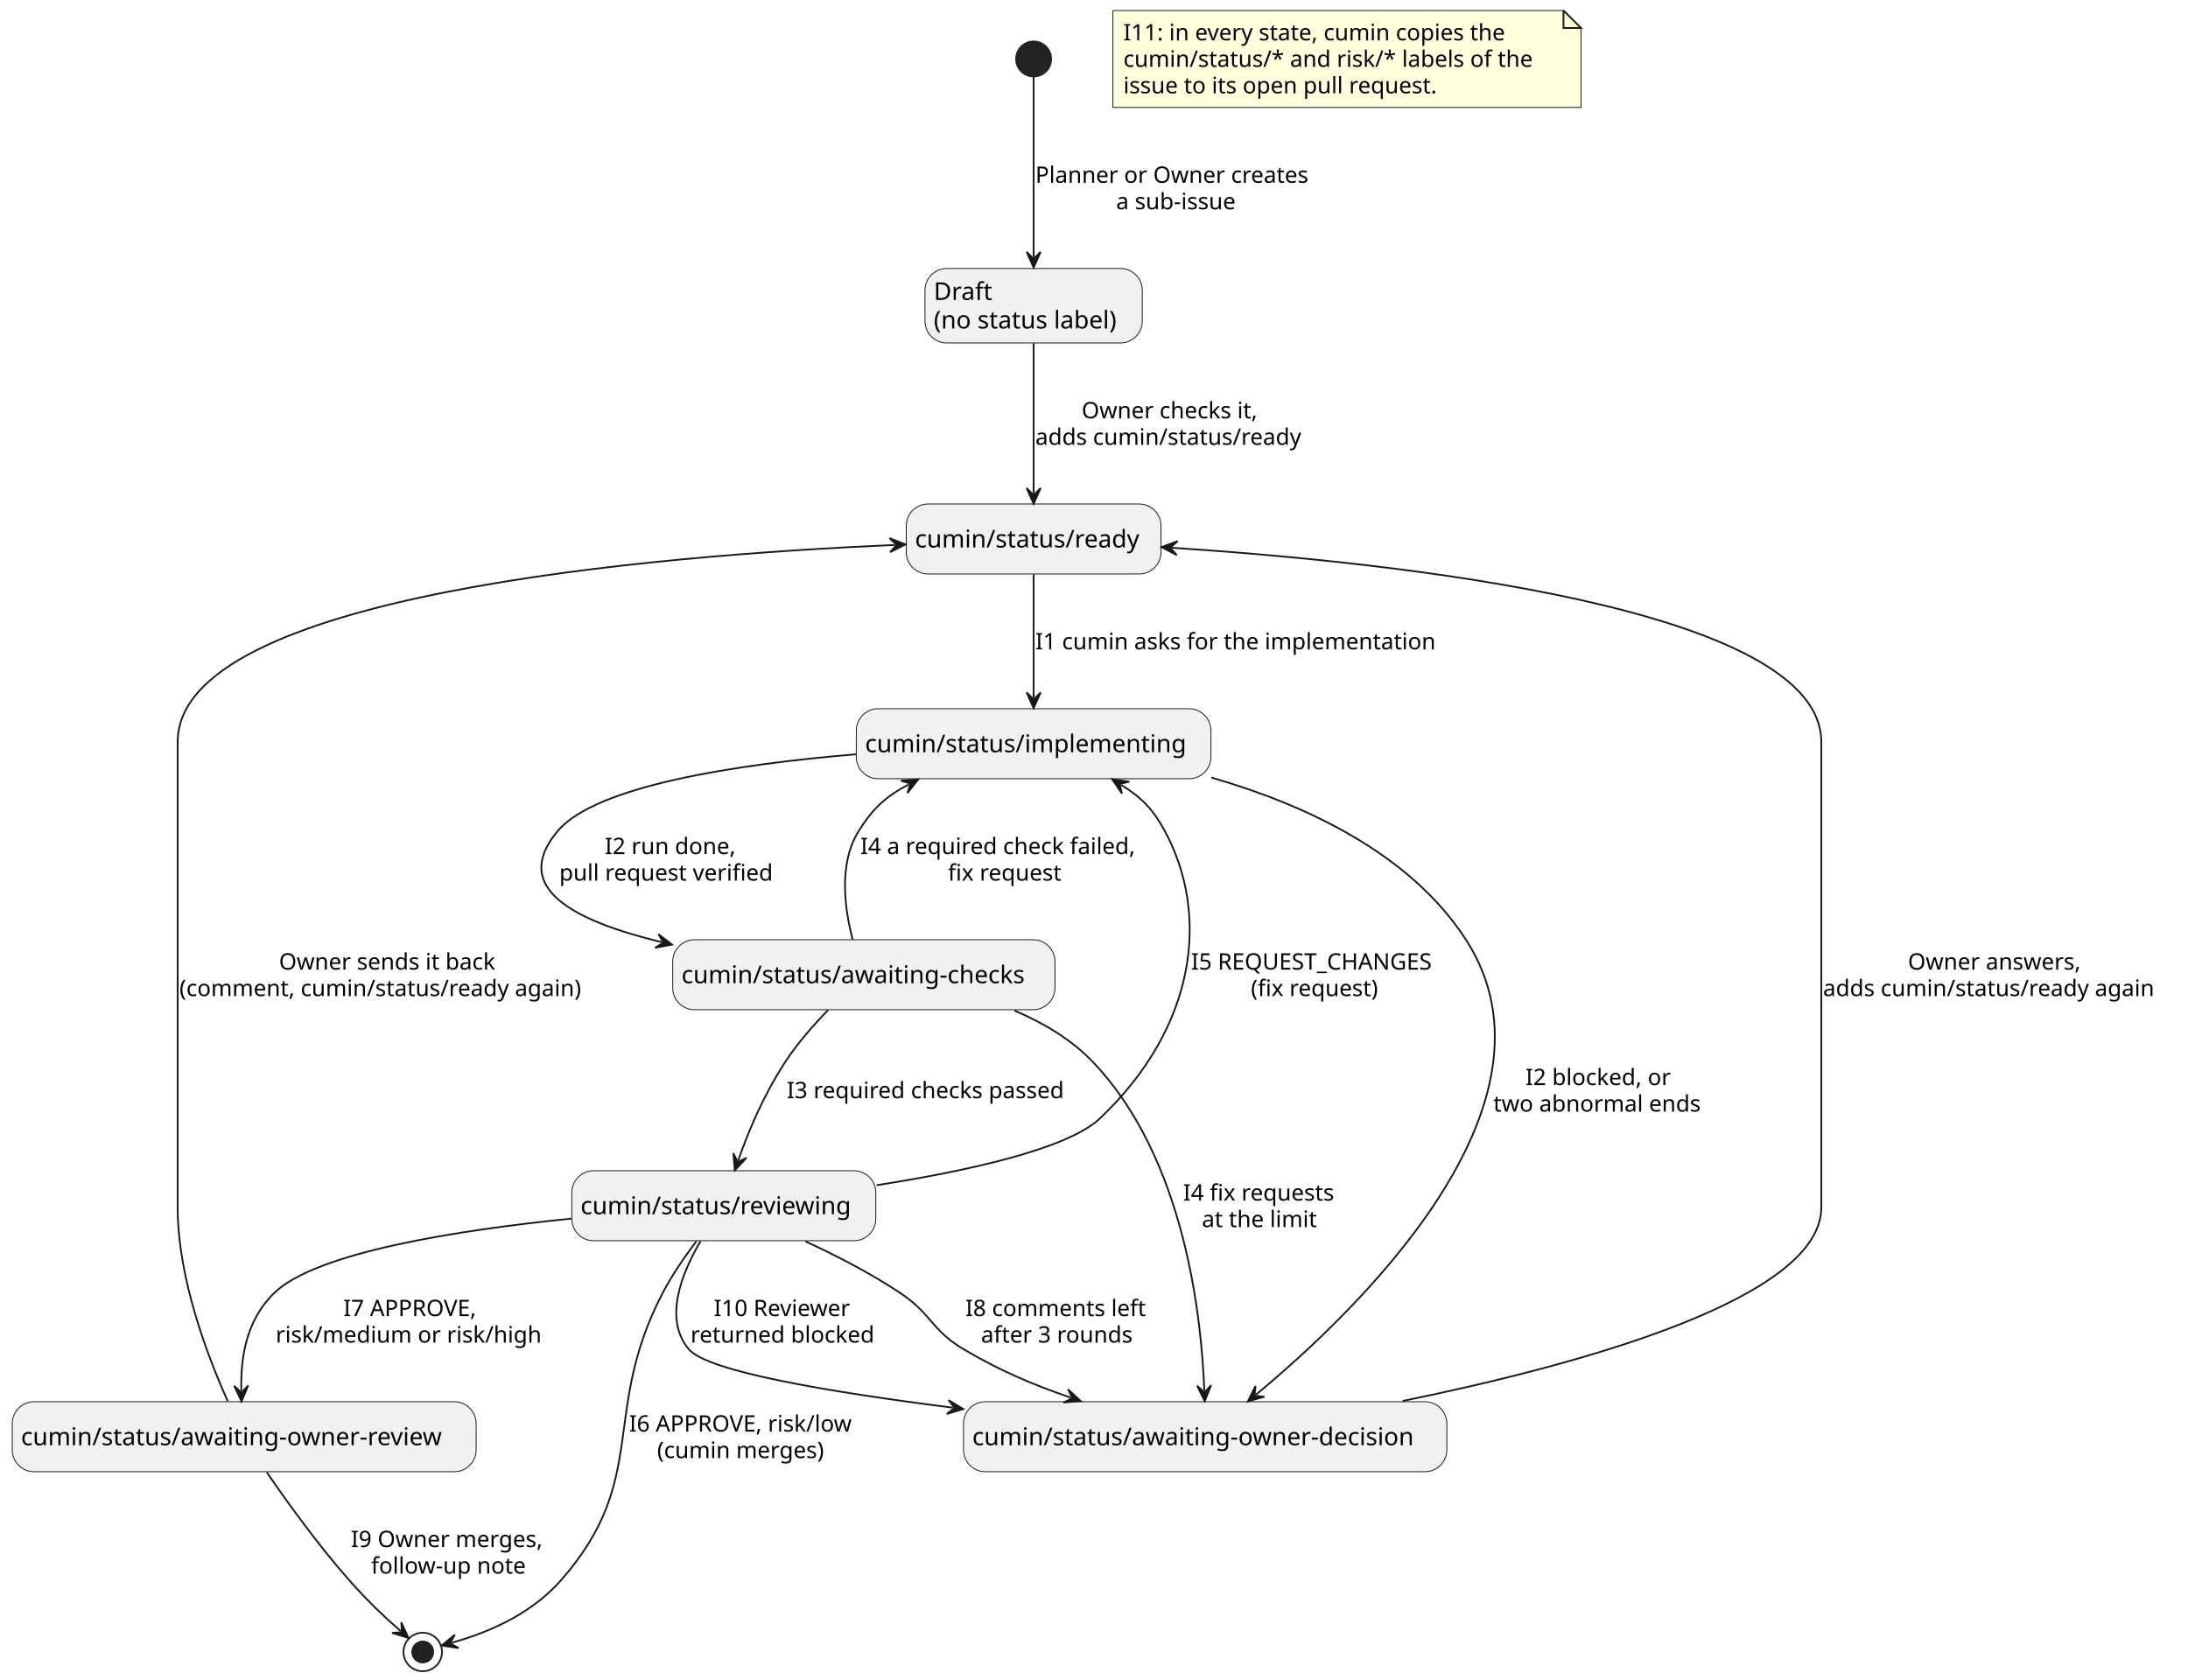
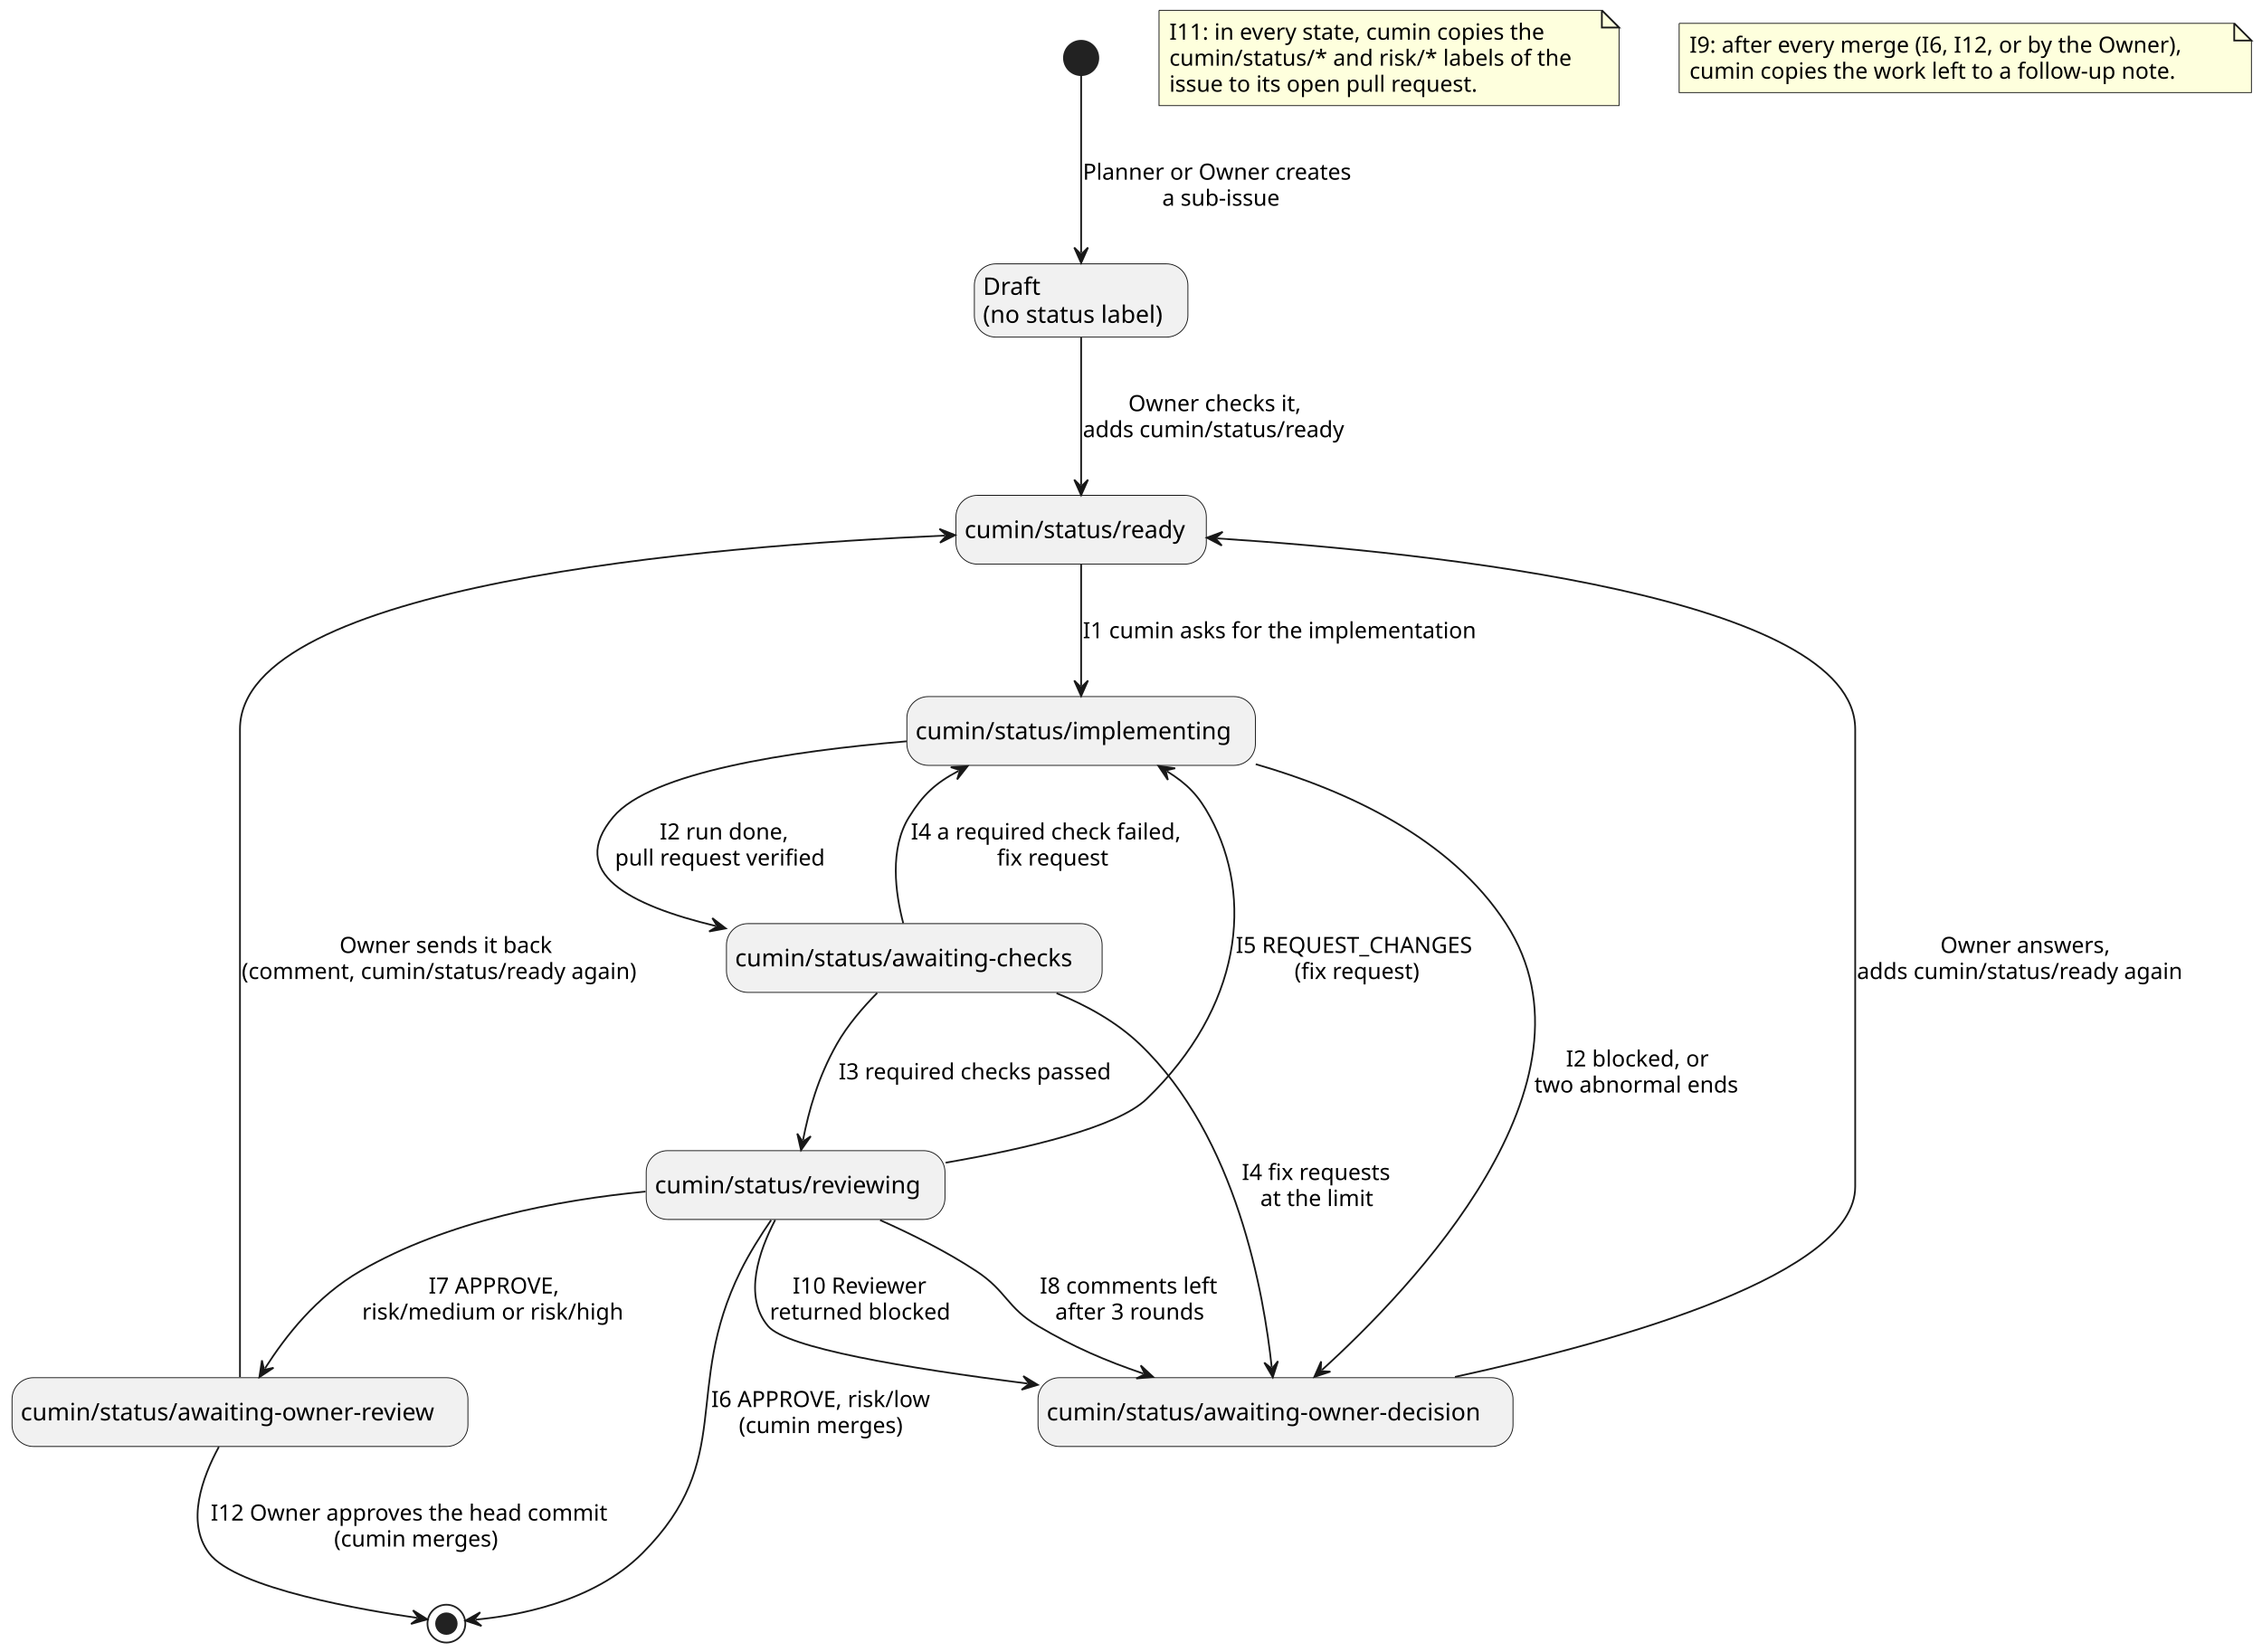
- <svg xmlns="http://www.w3.org/2000/svg" contentStyleType="text/css" data-diagram-type="STATE" height="960px" preserveAspectRatio="none" style="width:1250px;height:960px;background:#FFFFFF;" version="1.1" viewBox="0 0 1250 960" width="1250px" zoomAndPan="magnify">
+ <svg xmlns="http://www.w3.org/2000/svg" contentStyleType="text/css" data-diagram-type="STATE" height="960px" preserveAspectRatio="none" style="width:1315px;height:960px;background:#FFFFFF;" version="1.1" viewBox="0 0 1315 960" width="1315px" zoomAndPan="magnify">
  <defs />
  <g>
-     <rect fill="#F1F1F1" height="42.594" rx="12.5" ry="12.5" style="stroke:#181818;stroke-width:0.5;" width="124.14" x="528.44" y="153.4" />
-     <text fill="#000000" font-family="sans-serif" font-size="14" lengthAdjust="spacing" textLength="35.533" x="533.44" y="171.395">Draft</text>
-     <text fill="#000000" font-family="sans-serif" font-size="14" lengthAdjust="spacing" textLength="114.14" x="533.44" y="187.692">(no status label)</text>
-     <rect fill="#F1F1F1" height="40" rx="12.5" ry="12.5" style="stroke:#181818;stroke-width:0.5;" width="145.543" x="517.74" y="287.99" />
-     <text fill="#000000" font-family="sans-serif" font-size="14" lengthAdjust="spacing" textLength="135.543" x="522.74" y="312.837">cumin/status/ready</text>
-     <rect fill="#F1F1F1" height="40" rx="12.5" ry="12.5" style="stroke:#181818;stroke-width:0.5;" width="202.602" x="489.21" y="404.99" />
-     <text fill="#000000" font-family="sans-serif" font-size="14" lengthAdjust="spacing" textLength="192.602" x="494.21" y="429.837">cumin/status/implementing</text>
-     <rect fill="#F1F1F1" height="40" rx="12.5" ry="12.5" style="stroke:#181818;stroke-width:0.5;" width="218.394" x="384.32" y="536.99" />
-     <text fill="#000000" font-family="sans-serif" font-size="14" lengthAdjust="spacing" textLength="208.394" x="389.32" y="561.837">cumin/status/awaiting-checks</text>
-     <rect fill="#F1F1F1" height="40" rx="12.5" ry="12.5" style="stroke:#181818;stroke-width:0.5;" width="173.68" x="326.67" y="668.99" />
-     <text fill="#000000" font-family="sans-serif" font-size="14" lengthAdjust="spacing" textLength="163.68" x="331.67" y="693.837">cumin/status/reviewing</text>
+     <rect fill="#F1F1F1" height="42.594" rx="12.5" ry="12.5" style="stroke:#181818;stroke-width:0.5;" width="124.14" x="566.44" y="153.4" />
+     <text fill="#000000" font-family="sans-serif" font-size="14" lengthAdjust="spacing" textLength="35.533" x="571.44" y="171.395">Draft</text>
+     <text fill="#000000" font-family="sans-serif" font-size="14" lengthAdjust="spacing" textLength="114.14" x="571.44" y="187.692">(no status label)</text>
+     <rect fill="#F1F1F1" height="40" rx="12.5" ry="12.5" style="stroke:#181818;stroke-width:0.5;" width="145.543" x="555.74" y="287.99" />
+     <text fill="#000000" font-family="sans-serif" font-size="14" lengthAdjust="spacing" textLength="135.543" x="560.74" y="312.837">cumin/status/ready</text>
+     <rect fill="#F1F1F1" height="40" rx="12.5" ry="12.5" style="stroke:#181818;stroke-width:0.5;" width="202.602" x="527.21" y="404.99" />
+     <text fill="#000000" font-family="sans-serif" font-size="14" lengthAdjust="spacing" textLength="192.602" x="532.21" y="429.837">cumin/status/implementing</text>
+     <rect fill="#F1F1F1" height="40" rx="12.5" ry="12.5" style="stroke:#181818;stroke-width:0.5;" width="218.394" x="422.32" y="536.99" />
+     <text fill="#000000" font-family="sans-serif" font-size="14" lengthAdjust="spacing" textLength="208.394" x="427.32" y="561.837">cumin/status/awaiting-checks</text>
+     <rect fill="#F1F1F1" height="40" rx="12.5" ry="12.5" style="stroke:#181818;stroke-width:0.5;" width="173.68" x="375.67" y="668.99" />
+     <text fill="#000000" font-family="sans-serif" font-size="14" lengthAdjust="spacing" textLength="163.68" x="380.67" y="693.837">cumin/status/reviewing</text>
    <rect fill="#F1F1F1" height="40" rx="12.5" ry="12.5" style="stroke:#181818;stroke-width:0.5;" width="265.028" x="7" y="800.99" />
    <text fill="#000000" font-family="sans-serif" font-size="14" lengthAdjust="spacing" textLength="255.028" x="12" y="825.837">cumin/status/awaiting-owner-review</text>
-     <rect fill="#F1F1F1" height="40" rx="12.5" ry="12.5" style="stroke:#181818;stroke-width:0.5;" width="276.13" x="550.45" y="800.99" />
-     <text fill="#000000" font-family="sans-serif" font-size="14" lengthAdjust="spacing" textLength="266.13" x="555.45" y="825.837">cumin/status/awaiting-owner-decision</text>
+     <rect fill="#F1F1F1" height="40" rx="12.5" ry="12.5" style="stroke:#181818;stroke-width:0.5;" width="276.13" x="603.45" y="800.99" />
+     <text fill="#000000" font-family="sans-serif" font-size="14" lengthAdjust="spacing" textLength="266.13" x="608.45" y="825.837">cumin/status/awaiting-owner-decision</text>
    <g class="entity" data-entity="I11" data-source-line="32" data-uid="ent0009" id="entity_I11">
-       <path d="M635.79,6 L635.79,61.398 L903.231,61.398 L903.231,16 L893.231,6 L635.79,6" fill="#FEFFDD" style="stroke:#181818;stroke-width:0.5;" />
-       <path d="M893.231,6 L893.231,16 L903.231,16 L893.231,6" fill="#FEFFDD" style="stroke:#181818;stroke-width:1;" />
-       <text fill="#000000" font-family="sans-serif" font-size="13" lengthAdjust="spacing" textLength="238.164" x="641.79" y="23.067">I11: in every state, cumin copies the</text>
-       <text fill="#000000" font-family="sans-serif" font-size="13" lengthAdjust="spacing" textLength="246.441" x="641.79" y="38.2">cumin/status/* and risk/* labels of the</text>
-       <text fill="#000000" font-family="sans-serif" font-size="13" lengthAdjust="spacing" textLength="192.582" x="641.79" y="53.333">issue to its open pull request.</text>
+       <path d="M673.79,6 L673.79,61.398 L941.231,61.398 L941.231,16 L931.231,6 L673.79,6" fill="#FEFFDD" style="stroke:#181818;stroke-width:0.5;" />
+       <path d="M931.231,6 L931.231,16 L941.231,16 L931.231,6" fill="#FEFFDD" style="stroke:#181818;stroke-width:1;" />
+       <text fill="#000000" font-family="sans-serif" font-size="13" lengthAdjust="spacing" textLength="238.164" x="679.79" y="23.067">I11: in every state, cumin copies the</text>
+       <text fill="#000000" font-family="sans-serif" font-size="13" lengthAdjust="spacing" textLength="246.441" x="679.79" y="38.2">cumin/status/* and risk/* labels of the</text>
+       <text fill="#000000" font-family="sans-serif" font-size="13" lengthAdjust="spacing" textLength="192.582" x="679.79" y="53.333">issue to its open pull request.</text>
    </g>
-     <ellipse cx="590.51" cy="33.7" fill="#222222" rx="10" ry="10" style="stroke:#222222;stroke-width:1;" />
-     <ellipse cx="241.51" cy="943.99" fill="none" rx="11" ry="11" style="stroke:#222222;stroke-width:1;" />
-     <ellipse cx="241.51" cy="943.99" fill="#222222" rx="6" ry="6" style="stroke:#222222;stroke-width:1;" />
+     <g class="entity" data-entity="I9" data-source-line="33" data-uid="ent0010" id="entity_I9">
+       <path d="M976.17,13.56 L976.17,53.826 L1308.859,53.826 L1308.859,23.56 L1298.859,13.56 L976.17,13.56" fill="#FEFFDD" style="stroke:#181818;stroke-width:0.5;" />
+       <path d="M1298.859,13.56 L1298.859,23.56 L1308.859,23.56 L1298.859,13.56" fill="#FEFFDD" style="stroke:#181818;stroke-width:1;" />
+       <text fill="#000000" font-family="sans-serif" font-size="13" lengthAdjust="spacing" textLength="311.689" x="982.17" y="30.627">I9: after every merge (I6, I12, or by the Owner),</text>
+       <text fill="#000000" font-family="sans-serif" font-size="13" lengthAdjust="spacing" textLength="302.732" x="982.17" y="45.76">cumin copies the work left to a follow-up note.</text>
+     </g>
+     <ellipse cx="628.51" cy="33.7" fill="#222222" rx="10" ry="10" style="stroke:#222222;stroke-width:1;" />
+     <ellipse cx="259.51" cy="943.99" fill="none" rx="11" ry="11" style="stroke:#222222;stroke-width:1;" />
+     <ellipse cx="259.51" cy="943.99" fill="#222222" rx="6" ry="6" style="stroke:#222222;stroke-width:1;" />
    <g class="link" data-entity-1=".start." data-entity-2="Draft" data-source-line="15" data-uid="lnk3" id="link_.start._Draft">
-       <path d="M590.51,43.82 C590.51,65.8 590.51,116.17 590.51,146.92" fill="none" id="*start*-to-Draft" style="stroke:#181818;stroke-width:1;" />
-       <polygon fill="#181818" points="590.51,152.92,594.51,143.92,590.51,147.92,586.51,143.92,590.51,152.92" style="stroke:#181818;stroke-width:1;" />
-       <text fill="#000000" font-family="sans-serif" font-size="13" lengthAdjust="spacing" textLength="165.706" x="591.51" y="104.467">Planner or Owner creates</text>
-       <text fill="#000000" font-family="sans-serif" font-size="13" lengthAdjust="spacing" textLength="73.449" x="637.638" y="119.6">a sub-issue</text>
+       <path d="M628.51,43.82 C628.51,65.8 628.51,116.17 628.51,146.92" fill="none" id="*start*-to-Draft" style="stroke:#181818;stroke-width:1;" />
+       <polygon fill="#181818" points="628.51,152.92,632.51,143.92,628.51,147.92,624.51,143.92,628.51,152.92" style="stroke:#181818;stroke-width:1;" />
+       <text fill="#000000" font-family="sans-serif" font-size="13" lengthAdjust="spacing" textLength="165.706" x="629.51" y="104.467">Planner or Owner creates</text>
+       <text fill="#000000" font-family="sans-serif" font-size="13" lengthAdjust="spacing" textLength="73.449" x="675.638" y="119.6">a sub-issue</text>
    </g>
    <g class="link" data-entity-1="Draft" data-entity-2="Ready" data-source-line="16" data-uid="lnk4" id="link_Draft_Ready">
-       <path d="M590.51,196.21 C590.51,221.31 590.51,257.47 590.51,281.9" fill="none" id="Draft-to-Ready" style="stroke:#181818;stroke-width:1;" />
-       <polygon fill="#181818" points="590.51,287.9,594.51,278.9,590.51,282.9,586.51,278.9,590.51,287.9" style="stroke:#181818;stroke-width:1;" />
-       <text fill="#000000" font-family="sans-serif" font-size="13" lengthAdjust="spacing" textLength="108.386" x="617.935" y="239.057">Owner checks it,</text>
-       <text fill="#000000" font-family="sans-serif" font-size="13" lengthAdjust="spacing" textLength="161.237" x="591.51" y="254.19">adds cumin/status/ready</text>
+       <path d="M628.51,196.21 C628.51,221.31 628.51,257.47 628.51,281.9" fill="none" id="Draft-to-Ready" style="stroke:#181818;stroke-width:1;" />
+       <polygon fill="#181818" points="628.51,287.9,632.51,278.9,628.51,282.9,624.51,278.9,628.51,287.9" style="stroke:#181818;stroke-width:1;" />
+       <text fill="#000000" font-family="sans-serif" font-size="13" lengthAdjust="spacing" textLength="108.386" x="655.935" y="239.057">Owner checks it,</text>
+       <text fill="#000000" font-family="sans-serif" font-size="13" lengthAdjust="spacing" textLength="161.237" x="629.51" y="254.19">adds cumin/status/ready</text>
    </g>
    <g class="link" data-entity-1="Ready" data-entity-2="Implementing" data-source-line="17" data-uid="lnk5" id="link_Ready_Implementing">
-       <path d="M590.51,328.24 C590.51,349.47 590.51,377.43 590.51,398.68" fill="none" id="Ready-to-Implementing" style="stroke:#181818;stroke-width:1;" />
-       <polygon fill="#181818" points="590.51,404.68,594.51,395.68,590.51,399.68,586.51,395.68,590.51,404.68" style="stroke:#181818;stroke-width:1;" />
-       <text fill="#000000" font-family="sans-serif" font-size="13" lengthAdjust="spacing" textLength="243.921" x="591.51" y="371.057">I1 cumin asks for the implementation</text>
+       <path d="M628.51,328.24 C628.51,349.47 628.51,377.43 628.51,398.68" fill="none" id="Ready-to-Implementing" style="stroke:#181818;stroke-width:1;" />
+       <polygon fill="#181818" points="628.51,404.68,632.51,395.68,628.51,399.68,624.51,395.68,628.51,404.68" style="stroke:#181818;stroke-width:1;" />
+       <text fill="#000000" font-family="sans-serif" font-size="13" lengthAdjust="spacing" textLength="243.921" x="629.51" y="371.057">I1 cumin asks for the implementation</text>
    </g>
    <g class="link" data-entity-1="Implementing" data-entity-2="Checks" data-source-line="18" data-uid="lnk6" id="link_Implementing_Checks">
-       <path d="M489.02,431 C421.09,436.72 340.29,448.94 318.51,474.99 C291.3,507.55 328.098,526.312 378.088,538.382" fill="none" id="Implementing-to-Checks" style="stroke:#181818;stroke-width:1;" />
-       <polygon fill="#181818" points="383.92,539.79,376.11,533.789,379.06,538.616,374.233,541.566,383.92,539.79" style="stroke:#181818;stroke-width:1;" />
-       <text fill="#000000" font-family="sans-serif" font-size="13" lengthAdjust="spacing" textLength="78.768" x="345.51" y="488.057">I2 run done,</text>
-       <text fill="#000000" font-family="sans-serif" font-size="13" lengthAdjust="spacing" textLength="130.768" x="319.51" y="503.19">pull request verified</text>
+       <path d="M527.02,431 C459.09,436.72 378.29,448.94 356.51,474.99 C329.3,507.55 366.098,526.312 416.088,538.382" fill="none" id="Implementing-to-Checks" style="stroke:#181818;stroke-width:1;" />
+       <polygon fill="#181818" points="421.92,539.79,414.11,533.789,417.06,538.616,412.233,541.566,421.92,539.79" style="stroke:#181818;stroke-width:1;" />
+       <text fill="#000000" font-family="sans-serif" font-size="13" lengthAdjust="spacing" textLength="78.768" x="383.51" y="488.057">I2 run done,</text>
+       <text fill="#000000" font-family="sans-serif" font-size="13" lengthAdjust="spacing" textLength="130.768" x="357.51" y="503.19">pull request verified</text>
    </g>
    <g class="link" data-entity-1="Checks" data-entity-2="Implementing" data-source-line="21" data-uid="lnk9" id="link_Checks_Implementing">
-       <path d="M487.09,536.76 C482.51,519.29 478.97,493.5 490.51,474.99 C498.54,462.11 505.74,455.315 519.231,448.214" fill="none" id="Checks-to-Implementing" style="stroke:#181818;stroke-width:1;" />
-       <polygon fill="#181818" points="524.54,445.42,514.713,446.072,520.115,447.749,518.439,453.151,524.54,445.42" style="stroke:#181818;stroke-width:1;" />
-       <text fill="#000000" font-family="sans-serif" font-size="13" lengthAdjust="spacing" textLength="169.851" x="491.51" y="488.057">I4 a required check failed,</text>
-       <text fill="#000000" font-family="sans-serif" font-size="13" lengthAdjust="spacing" textLength="69.716" x="541.577" y="503.19">fix request</text>
+       <path d="M525.09,536.76 C520.51,519.29 516.97,493.5 528.51,474.99 C536.54,462.11 543.74,455.315 557.231,448.214" fill="none" id="Checks-to-Implementing" style="stroke:#181818;stroke-width:1;" />
+       <polygon fill="#181818" points="562.54,445.42,552.713,446.072,558.115,447.749,556.439,453.151,562.54,445.42" style="stroke:#181818;stroke-width:1;" />
+       <text fill="#000000" font-family="sans-serif" font-size="13" lengthAdjust="spacing" textLength="169.851" x="529.51" y="488.057">I4 a required check failed,</text>
+       <text fill="#000000" font-family="sans-serif" font-size="13" lengthAdjust="spacing" textLength="69.716" x="579.577" y="503.19">fix request</text>
    </g>
    <g class="link" data-entity-1="Implementing" data-entity-2="Decision" data-source-line="19" data-uid="lnk7" id="link_Implementing_Decision">
-       <path d="M692.02,444.31 C745,459.59 805.34,487.25 837.51,536.99 C898.74,631.63 773.789,750.3 717.519,796.96" fill="none" id="Implementing-to-Decision" style="stroke:#181818;stroke-width:1;" />
-       <polygon fill="#181818" points="712.9,800.79,722.381,798.124,716.749,797.598,717.275,791.966,712.9,800.79" style="stroke:#181818;stroke-width:1;" />
-       <text fill="#000000" font-family="sans-serif" font-size="13" lengthAdjust="spacing" textLength="88.543" x="871.492" y="620.057">I2 blocked, or</text>
-       <text fill="#000000" font-family="sans-serif" font-size="13" lengthAdjust="spacing" textLength="125.207" x="853.16" y="635.19">two abnormal ends</text>
+       <path d="M730.02,444.31 C783,459.59 843.34,487.25 875.51,536.99 C935.46,629.64 820.511,749.265 768.511,796.505" fill="none" id="Implementing-to-Decision" style="stroke:#181818;stroke-width:1;" />
+       <polygon fill="#181818" points="764.07,800.54,773.421,797.449,767.771,797.178,768.042,791.528,764.07,800.54" style="stroke:#181818;stroke-width:1;" />
+       <text fill="#000000" font-family="sans-serif" font-size="13" lengthAdjust="spacing" textLength="88.543" x="910.332" y="620.057">I2 blocked, or</text>
+       <text fill="#000000" font-family="sans-serif" font-size="13" lengthAdjust="spacing" textLength="125.207" x="892" y="635.19">two abnormal ends</text>
    </g>
    <g class="link" data-entity-1="Checks" data-entity-2="Reviewing" data-source-line="20" data-uid="lnk8" id="link_Checks_Reviewing">
-       <path d="M473.05,577.22 C464.71,585.78 455.43,596.33 448.51,606.99 C435.76,626.65 427.744,646.091 421.754,663.091" fill="none" id="Checks-to-Reviewing" style="stroke:#181818;stroke-width:1;" />
-       <polygon fill="#181818" points="419.76,668.75,426.524,661.591,421.422,664.034,418.978,658.932,419.76,668.75" style="stroke:#181818;stroke-width:1;" />
-       <text fill="#000000" font-family="sans-serif" font-size="13" lengthAdjust="spacing" textLength="170.39" x="449.51" y="627.557">I3 required checks passed</text>
+       <path d="M509.95,577.3 C501.63,585.72 492.66,596.14 486.51,606.99 C475.45,626.51 470.203,645.744 466.833,662.804" fill="none" id="Checks-to-Reviewing" style="stroke:#181818;stroke-width:1;" />
+       <polygon fill="#181818" points="465.67,668.69,471.338,660.636,466.639,663.785,463.49,659.085,465.67,668.69" style="stroke:#181818;stroke-width:1;" />
+       <text fill="#000000" font-family="sans-serif" font-size="13" lengthAdjust="spacing" textLength="170.39" x="487.51" y="627.557">I3 required checks passed</text>
    </g>
    <g class="link" data-entity-1="Checks" data-entity-2="Decision" data-source-line="22" data-uid="lnk10" id="link_Checks_Decision">
-       <path d="M579.56,577.48 C596.18,584.51 612.21,594.06 624.51,606.99 C677.21,662.38 686.45,753.514 688.03,794.674" fill="none" id="Checks-to-Decision" style="stroke:#181818;stroke-width:1;" />
-       <polygon fill="#181818" points="688.26,800.67,691.912,791.523,688.068,795.674,683.918,791.83,688.26,800.67" style="stroke:#181818;stroke-width:1;" />
-       <text fill="#000000" font-family="sans-serif" font-size="13" lengthAdjust="spacing" textLength="92.727" x="675.91" y="686.057">I4 fix requests</text>
-       <text fill="#000000" font-family="sans-serif" font-size="13" lengthAdjust="spacing" textLength="71.259" x="686.644" y="701.19">at the limit</text>
+       <path d="M614.22,577.45 C631.72,584.53 648.97,594.1 662.51,606.99 C719.23,660.96 734.851,753.324 739.291,794.784" fill="none" id="Checks-to-Decision" style="stroke:#181818;stroke-width:1;" />
+       <polygon fill="#181818" points="739.93,800.75,742.949,791.375,739.398,795.778,734.994,792.227,739.93,800.75" style="stroke:#181818;stroke-width:1;" />
+       <text fill="#000000" font-family="sans-serif" font-size="13" lengthAdjust="spacing" textLength="92.727" x="721.93" y="686.057">I4 fix requests</text>
+       <text fill="#000000" font-family="sans-serif" font-size="13" lengthAdjust="spacing" textLength="71.259" x="732.664" y="701.19">at the limit</text>
    </g>
    <g class="link" data-entity-1="Reviewing" data-entity-2="Implementing" data-source-line="23" data-uid="lnk11" id="link_Reviewing_Implementing">
-       <path d="M500.8,677.26 C551.9,669.27 609.94,656.68 628.51,638.99 C684.18,586 690.92,521.94 665.51,474.99 C658.78,462.54 652.438,455.93 640.518,448.48" fill="none" id="Reviewing-to-Implementing" style="stroke:#181818;stroke-width:1;" />
-       <polygon fill="#181818" points="635.43,445.3,640.942,453.462,639.67,447.95,645.182,446.678,635.43,445.3" style="stroke:#181818;stroke-width:1;" />
-       <text fill="#000000" font-family="sans-serif" font-size="13" lengthAdjust="spacing" textLength="148.148" x="680.5" y="554.057">I5 REQUEST_CHANGES</text>
-       <text fill="#000000" font-family="sans-serif" font-size="13" lengthAdjust="spacing" textLength="79.86" x="714.644" y="569.19">(fix request)</text>
+       <path d="M549.73,676 C597.12,667.79 649.46,655.41 666.51,638.99 C721.96,585.59 728.87,521.84 703.51,474.99 C696.78,462.54 690.438,455.93 678.518,448.48" fill="none" id="Reviewing-to-Implementing" style="stroke:#181818;stroke-width:1;" />
+       <polygon fill="#181818" points="673.43,445.3,678.942,453.462,677.67,447.95,683.182,446.678,673.43,445.3" style="stroke:#181818;stroke-width:1;" />
+       <text fill="#000000" font-family="sans-serif" font-size="13" lengthAdjust="spacing" textLength="148.148" x="718.41" y="554.057">I5 REQUEST_CHANGES</text>
+       <text fill="#000000" font-family="sans-serif" font-size="13" lengthAdjust="spacing" textLength="79.86" x="752.554" y="569.19">(fix request)</text>
    </g>
    <g class="link" data-entity-1="Reviewing" data-entity-2=".end." data-source-line="24" data-uid="lnk13" id="link_Reviewing_.end.">
-       <path d="M397.88,709.2 C391.3,717.93 383.92,728.6 378.51,738.99 C342.81,807.56 371.55,844.92 320.51,902.99 C301.84,924.24 274.979,933.998 258.089,938.708" fill="none" id="Reviewing-to-*end*" style="stroke:#181818;stroke-width:1;" />
-       <polygon fill="#181818" points="252.31,940.32,262.054,941.755,257.126,938.977,259.905,934.049,252.31,940.32" style="stroke:#181818;stroke-width:1;" />
-       <text fill="#000000" font-family="sans-serif" font-size="13" lengthAdjust="spacing" textLength="135.281" x="359.39" y="818.057">I6 APPROVE, risk/low</text>
-       <text fill="#000000" font-family="sans-serif" font-size="13" lengthAdjust="spacing" textLength="103.207" x="375.427" y="833.19">(cumin merges)</text>
+       <path d="M448.29,709.36 C442.28,718.12 435.53,728.78 430.51,738.99 C396.5,808.25 428,848.34 373.51,902.99 C344.49,932.1 299.053,939.509 276.553,941.659" fill="none" id="Reviewing-to-*end*" style="stroke:#181818;stroke-width:1;" />
+       <polygon fill="#181818" points="270.58,942.23,279.92,945.356,275.557,941.754,279.159,937.392,270.58,942.23" style="stroke:#181818;stroke-width:1;" />
+       <text fill="#000000" font-family="sans-serif" font-size="13" lengthAdjust="spacing" textLength="135.281" x="413.49" y="818.057">I6 APPROVE, risk/low</text>
+       <text fill="#000000" font-family="sans-serif" font-size="13" lengthAdjust="spacing" textLength="103.207" x="429.527" y="833.19">(cumin merges)</text>
    </g>
    <g class="link" data-entity-1="Reviewing" data-entity-2="OwnerReview" data-source-line="25" data-uid="lnk14" id="link_Reviewing_OwnerReview">
-       <path d="M326.37,696.36 C261.54,702.92 180.34,715.6 156.51,738.99 C140.21,754.99 137.483,776.371 137.843,794.811" fill="none" id="Reviewing-to-OwnerReview" style="stroke:#181818;stroke-width:1;" />
-       <polygon fill="#181818" points="137.96,800.81,141.784,791.734,137.862,795.811,133.785,791.89,137.96,800.81" style="stroke:#181818;stroke-width:1;" />
-       <text fill="#000000" font-family="sans-serif" font-size="13" lengthAdjust="spacing" textLength="81.314" x="196.158" y="752.057">I7 APPROVE,</text>
-       <text fill="#000000" font-family="sans-serif" font-size="13" lengthAdjust="spacing" textLength="158.609" x="157.51" y="767.19">risk/medium or risk/high</text>
+       <path d="M375.27,692.77 C324.06,697.72 259.75,709.91 209.51,738.99 C183.78,753.89 166.106,776.747 154.036,795.597" fill="none" id="Reviewing-to-OwnerReview" style="stroke:#181818;stroke-width:1;" />
+       <polygon fill="#181818" points="150.8,800.65,159.022,795.228,153.496,796.439,152.285,790.914,150.8,800.65" style="stroke:#181818;stroke-width:1;" />
+       <text fill="#000000" font-family="sans-serif" font-size="13" lengthAdjust="spacing" textLength="81.314" x="249.158" y="752.057">I7 APPROVE,</text>
+       <text fill="#000000" font-family="sans-serif" font-size="13" lengthAdjust="spacing" textLength="158.609" x="210.51" y="767.19">risk/medium or risk/high</text>
    </g>
    <g class="link" data-entity-1="Reviewing" data-entity-2="Decision" data-source-line="26" data-uid="lnk15" id="link_Reviewing_Decision">
-       <path d="M460.23,709.39 C477.83,717.53 497.66,727.73 514.51,738.99 C532.31,750.89 532.09,760.1 550.51,770.99 C571.09,783.15 589.481,791.053 611.701,798.633" fill="none" id="Reviewing-to-Decision" style="stroke:#181818;stroke-width:1;" />
-       <polygon fill="#181818" points="617.38,800.57,610.154,793.878,612.648,798.956,607.571,801.45,617.38,800.57" style="stroke:#181818;stroke-width:1;" />
-       <text fill="#000000" font-family="sans-serif" font-size="13" lengthAdjust="spacing" textLength="110.189" x="551.51" y="752.057">I8 comments left</text>
-       <text fill="#000000" font-family="sans-serif" font-size="13" lengthAdjust="spacing" textLength="92.32" x="560.444" y="767.19">after 3 rounds</text>
+       <path d="M511.65,709.38 C529.82,717.45 550.2,727.61 567.51,738.99 C585.4,750.75 585.09,760.1 603.51,770.99 C624.09,783.15 642.481,791.053 664.701,798.633" fill="none" id="Reviewing-to-Decision" style="stroke:#181818;stroke-width:1;" />
+       <polygon fill="#181818" points="670.38,800.57,663.154,793.878,665.648,798.956,660.571,801.45,670.38,800.57" style="stroke:#181818;stroke-width:1;" />
+       <text fill="#000000" font-family="sans-serif" font-size="13" lengthAdjust="spacing" textLength="110.189" x="604.51" y="752.057">I8 comments left</text>
+       <text fill="#000000" font-family="sans-serif" font-size="13" lengthAdjust="spacing" textLength="92.32" x="613.444" y="767.19">after 3 rounds</text>
    </g>
    <g class="link" data-entity-1="Reviewing" data-entity-2="Decision" data-source-line="27" data-uid="lnk16" id="link_Reviewing_Decision">
-       <path d="M400.26,709.18 C389.66,727.11 378.81,753.64 393.51,770.99 C404.32,783.74 472.918,795.303 544.368,804.393" fill="none" id="Reviewing-to-Decision-1" style="stroke:#181818;stroke-width:1;" />
-       <polygon fill="#181818" points="550.32,805.15,541.897,800.046,545.36,804.519,540.887,807.982,550.32,805.15" style="stroke:#181818;stroke-width:1;" />
-       <text fill="#000000" font-family="sans-serif" font-size="13" lengthAdjust="spacing" textLength="84.817" x="407.796" y="752.057">I10 Reviewer</text>
-       <text fill="#000000" font-family="sans-serif" font-size="13" lengthAdjust="spacing" textLength="111.389" x="394.51" y="767.19">returned blocked</text>
+       <path d="M450.66,709.26 C441.28,727.25 431.96,753.82 446.51,770.99 C457.32,783.74 525.918,795.303 597.368,804.393" fill="none" id="Reviewing-to-Decision-1" style="stroke:#181818;stroke-width:1;" />
+       <polygon fill="#181818" points="603.32,805.15,594.897,800.046,598.36,804.519,593.887,807.982,603.32,805.15" style="stroke:#181818;stroke-width:1;" />
+       <text fill="#000000" font-family="sans-serif" font-size="13" lengthAdjust="spacing" textLength="84.817" x="460.796" y="752.057">I10 Reviewer</text>
+       <text fill="#000000" font-family="sans-serif" font-size="13" lengthAdjust="spacing" textLength="111.389" x="447.51" y="767.19">returned blocked</text>
    </g>
    <g class="link" data-entity-1="OwnerReview" data-entity-2=".end." data-source-line="28" data-uid="lnk17" id="link_OwnerReview_.end.">
-       <path d="M152.45,841.36 C164.05,858.24 181.9,883.06 199.51,902.99 C210.45,915.37 220.101,924.341 228.871,932.041" fill="none" id="OwnerReview-to-*end*" style="stroke:#181818;stroke-width:1;" />
-       <polygon fill="#181818" points="233.38,936,229.256,927.056,229.623,932.701,223.978,933.068,233.38,936" style="stroke:#181818;stroke-width:1;" />
-       <text fill="#000000" font-family="sans-serif" font-size="13" lengthAdjust="spacing" textLength="115.978" x="200.51" y="884.057">I9 Owner merges,</text>
-       <text fill="#000000" font-family="sans-serif" font-size="13" lengthAdjust="spacing" textLength="92.942" x="212.028" y="899.19">follow-up note</text>
+       <path d="M127.24,841.19 C117.65,858.87 108.02,885.02 121.51,902.99 C137.1,923.73 212.521,936.314 242.481,940.634" fill="none" id="OwnerReview-to-*end*" style="stroke:#181818;stroke-width:1;" />
+       <polygon fill="#181818" points="248.42,941.49,240.083,936.246,243.471,940.776,238.941,944.165,248.42,941.49" style="stroke:#181818;stroke-width:1;" />
+       <text fill="#000000" font-family="sans-serif" font-size="13" lengthAdjust="spacing" textLength="246.644" x="122.51" y="884.057">I12 Owner approves the head commit</text>
+       <text fill="#000000" font-family="sans-serif" font-size="13" lengthAdjust="spacing" textLength="103.207" x="194.229" y="899.19">(cumin merges)</text>
    </g>
    <g class="link" data-entity-1="OwnerReview" data-entity-2="Ready" data-source-line="29" data-uid="lnk18" id="link_OwnerReview_Ready">
-       <path d="M130.12,800.68 C118.87,775.74 101.51,730.67 101.51,689.99 C101.51,423.99 101.51,423.99 101.51,423.99 C101.51,339.61 374.896,317.352 511.316,311.382" fill="none" id="OwnerReview-to-Ready" style="stroke:#181818;stroke-width:1;" />
-       <polygon fill="#181818" points="517.31,311.12,508.144,307.517,512.315,311.339,508.493,315.51,517.31,311.12" style="stroke:#181818;stroke-width:1;" />
-       <text fill="#000000" font-family="sans-serif" font-size="13" lengthAdjust="spacing" textLength="132.482" x="159.369" y="554.057">Owner sends it back</text>
-       <text fill="#000000" font-family="sans-serif" font-size="13" lengthAdjust="spacing" textLength="246.2" x="102.51" y="569.19">(comment, cumin/status/ready again)</text>
+       <path d="M139.51,800.61 C139.51,775.2 139.51,729.26 139.51,689.99 C139.51,423.99 139.51,423.99 139.51,423.99 C139.51,339.61 412.896,317.352 549.316,311.382" fill="none" id="OwnerReview-to-Ready" style="stroke:#181818;stroke-width:1;" />
+       <polygon fill="#181818" points="555.31,311.12,546.144,307.517,550.315,311.339,546.494,315.51,555.31,311.12" style="stroke:#181818;stroke-width:1;" />
+       <text fill="#000000" font-family="sans-serif" font-size="13" lengthAdjust="spacing" textLength="132.482" x="197.369" y="554.057">Owner sends it back</text>
+       <text fill="#000000" font-family="sans-serif" font-size="13" lengthAdjust="spacing" textLength="246.2" x="140.51" y="569.19">(comment, cumin/status/ready again)</text>
    </g>
    <g class="link" data-entity-1="Decision" data-entity-2="Ready" data-source-line="30" data-uid="lnk19" id="link_Decision_Ready">
-       <path d="M801.34,800.55 C904.3,779.5 1040.51,741.86 1040.51,689.99 C1040.51,423.99 1040.51,423.99 1040.51,423.99 C1040.51,347.13 796.987,321.362 669.557,313.012" fill="none" id="Decision-to-Ready" style="stroke:#181818;stroke-width:1;" />
-       <polygon fill="#181818" points="663.57,312.62,672.289,317.2,668.559,312.947,672.812,309.217,663.57,312.62" style="stroke:#181818;stroke-width:1;" />
-       <text fill="#000000" font-family="sans-serif" font-size="13" lengthAdjust="spacing" textLength="104.438" x="1089.993" y="554.057">Owner answers,</text>
-       <text fill="#000000" font-family="sans-serif" font-size="13" lengthAdjust="spacing" textLength="201.405" x="1041.51" y="569.19">adds cumin/status/ready again</text>
+       <path d="M845.84,800.53 C944.81,778.99 1078.51,740.55 1078.51,689.99 C1078.51,423.99 1078.51,423.99 1078.51,423.99 C1078.51,347.13 834.987,321.362 707.557,313.012" fill="none" id="Decision-to-Ready" style="stroke:#181818;stroke-width:1;" />
+       <polygon fill="#181818" points="701.57,312.62,710.289,317.2,706.559,312.947,710.812,309.217,701.57,312.62" style="stroke:#181818;stroke-width:1;" />
+       <text fill="#000000" font-family="sans-serif" font-size="13" lengthAdjust="spacing" textLength="104.438" x="1127.993" y="554.057">Owner answers,</text>
+       <text fill="#000000" font-family="sans-serif" font-size="13" lengthAdjust="spacing" textLength="201.405" x="1079.51" y="569.19">adds cumin/status/ready again</text>
    </g>
  </g>
</svg>
